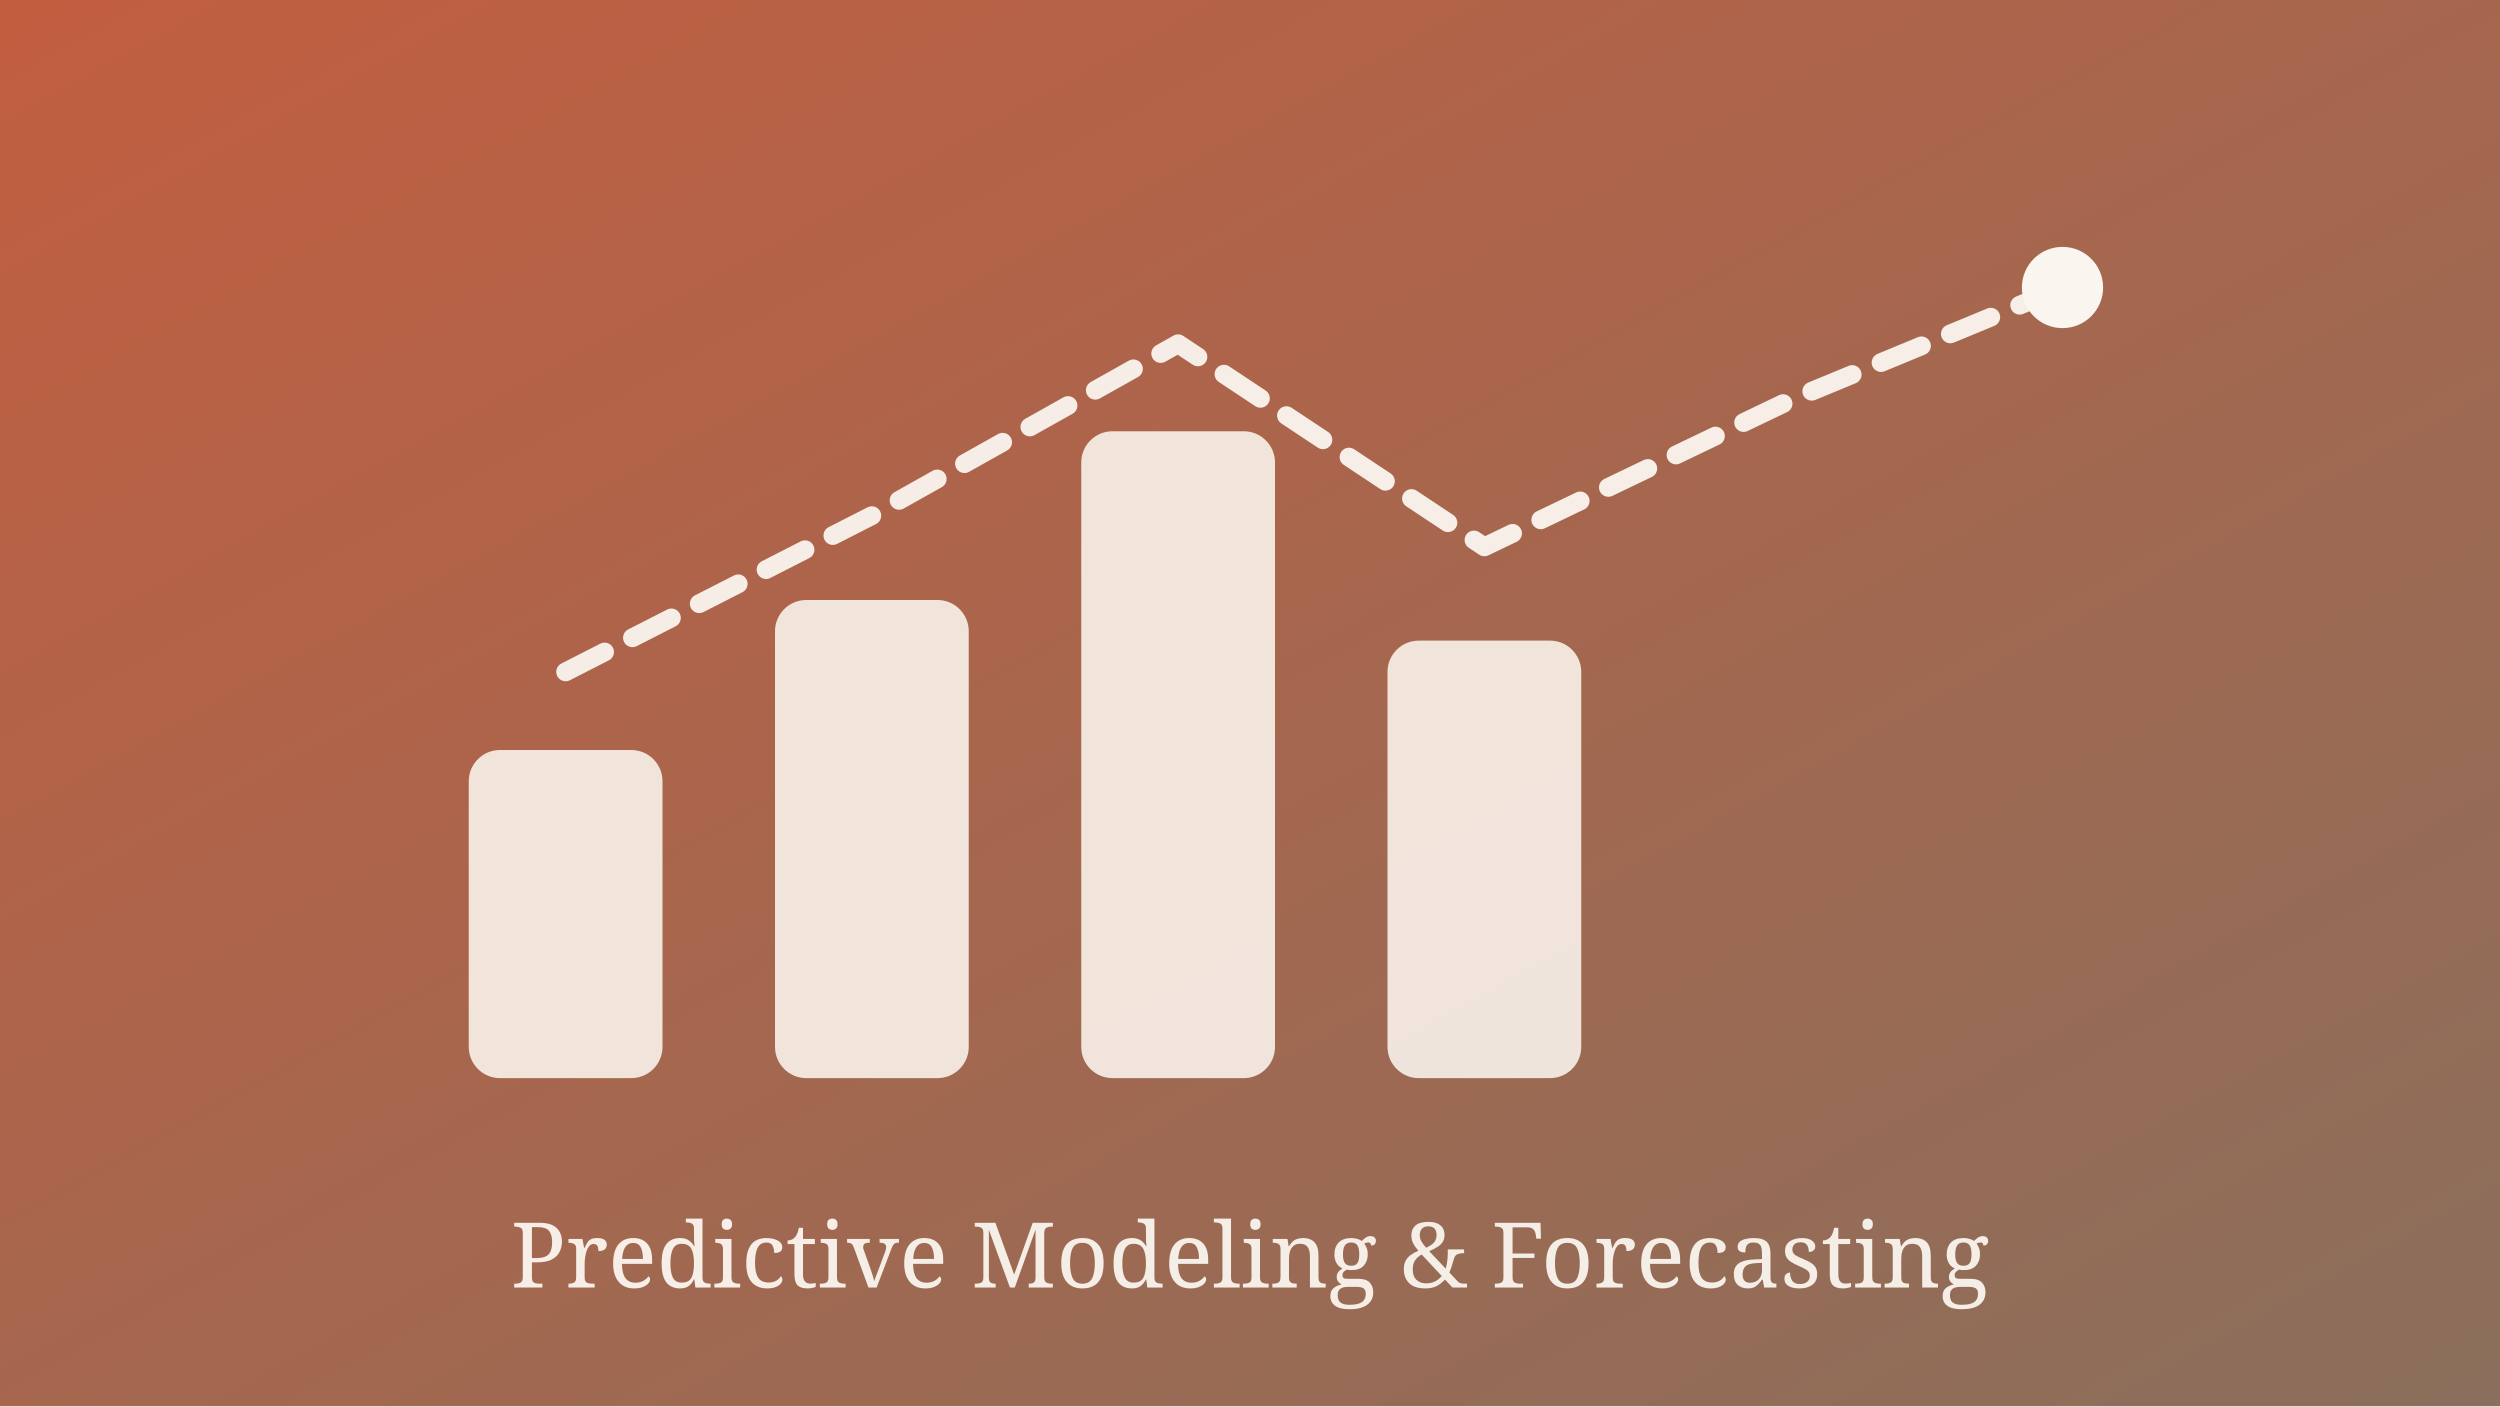
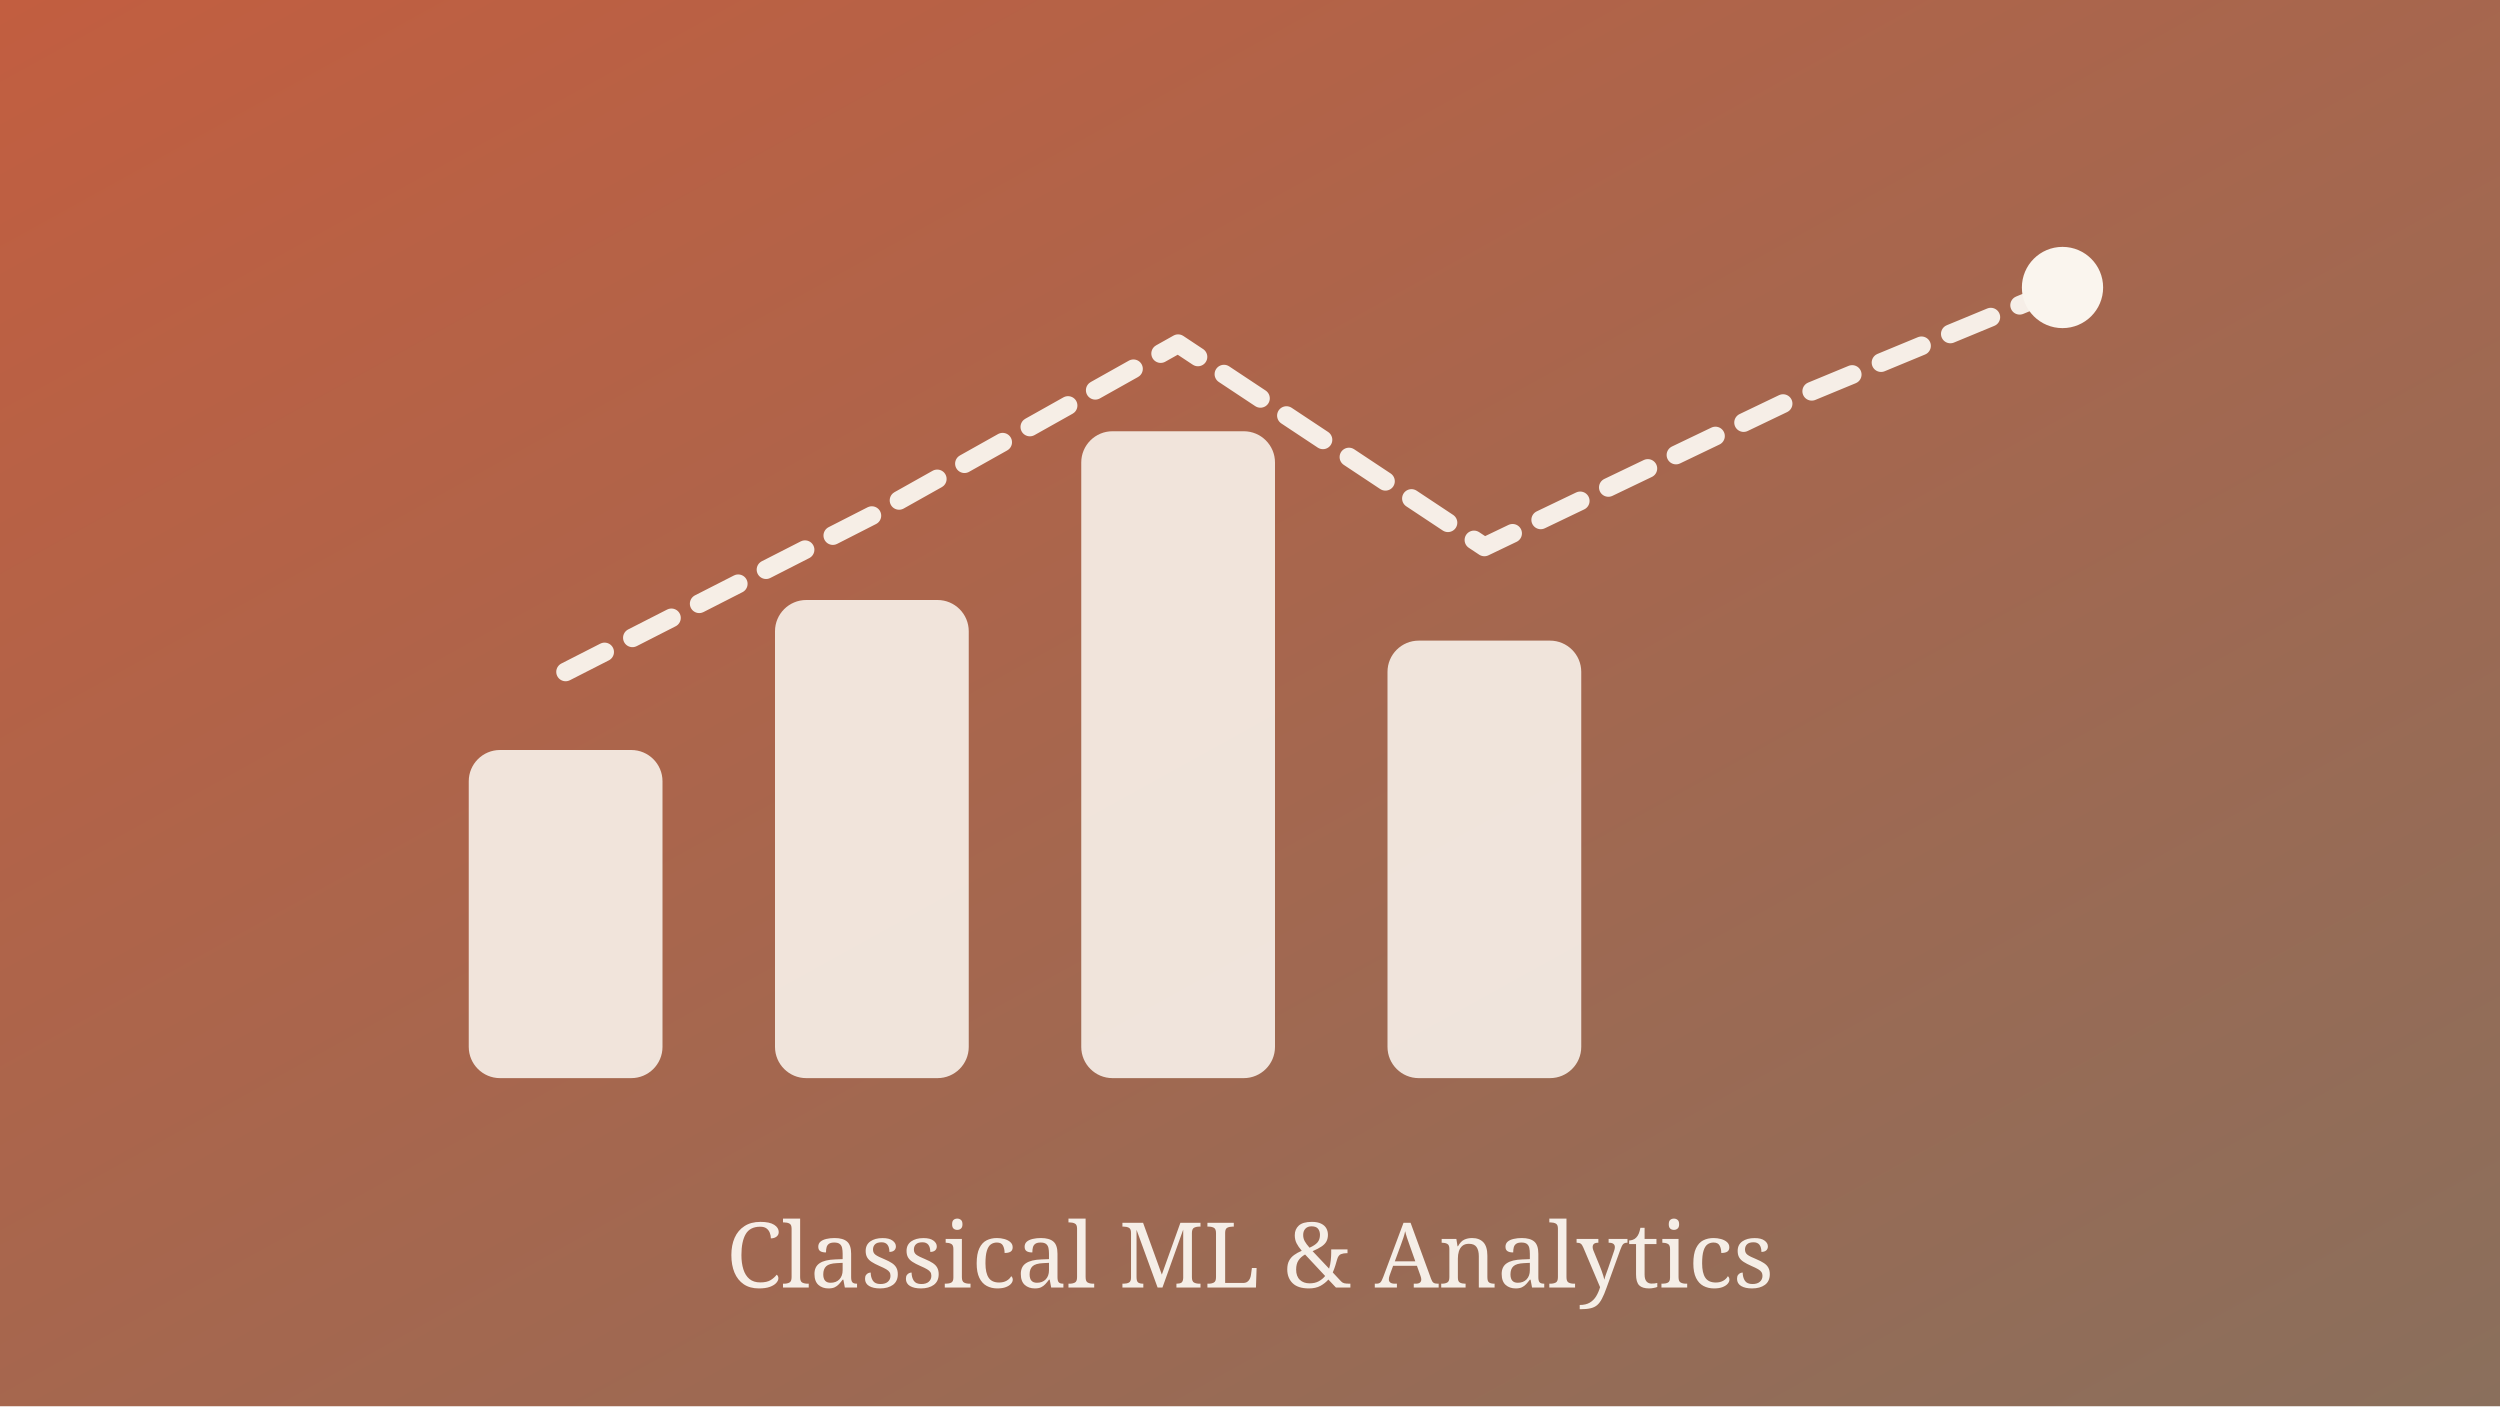
<svg xmlns="http://www.w3.org/2000/svg" viewBox="0 0 800 450">
  <defs>
    <linearGradient id="pm" x1="0" y1="0" x2="1" y2="1">
      <stop offset="0" stop-color="#C25E40" />
      <stop offset="1" stop-color="#8A6F5C" />
    </linearGradient>
  </defs>
  <rect width="800" height="450" fill="url(#pm)" />
  <g fill="#FAF5EE" opacity="0.88">
    <rect x="150" y="240" width="62" height="105" rx="10" />
    <rect x="248" y="192" width="62" height="153" rx="10" />
    <rect x="346" y="138" width="62" height="207" rx="10" />
    <rect x="444" y="205" width="62" height="140" rx="10" />
  </g>
  <polyline points="181,215 279,165 377,110 475,175 573,128 660,92" fill="none" stroke="#FAF5EE" stroke-width="6" stroke-linecap="round" stroke-linejoin="round" stroke-dasharray="14 10" opacity="0.95" />
  <circle cx="660" cy="92" r="13" fill="#FAF5EE" />
-   <text x="400" y="412" font-family="Georgia, serif" font-size="29" fill="#FAF5EE" text-anchor="middle" opacity="0.95">Predictive Modeling &amp; Forecasting</text>
+   <text x="400" y="412" font-family="Georgia, serif" font-size="29" fill="#FAF5EE" text-anchor="middle" opacity="0.95">Classical ML &amp; Analytics</text>
</svg>
